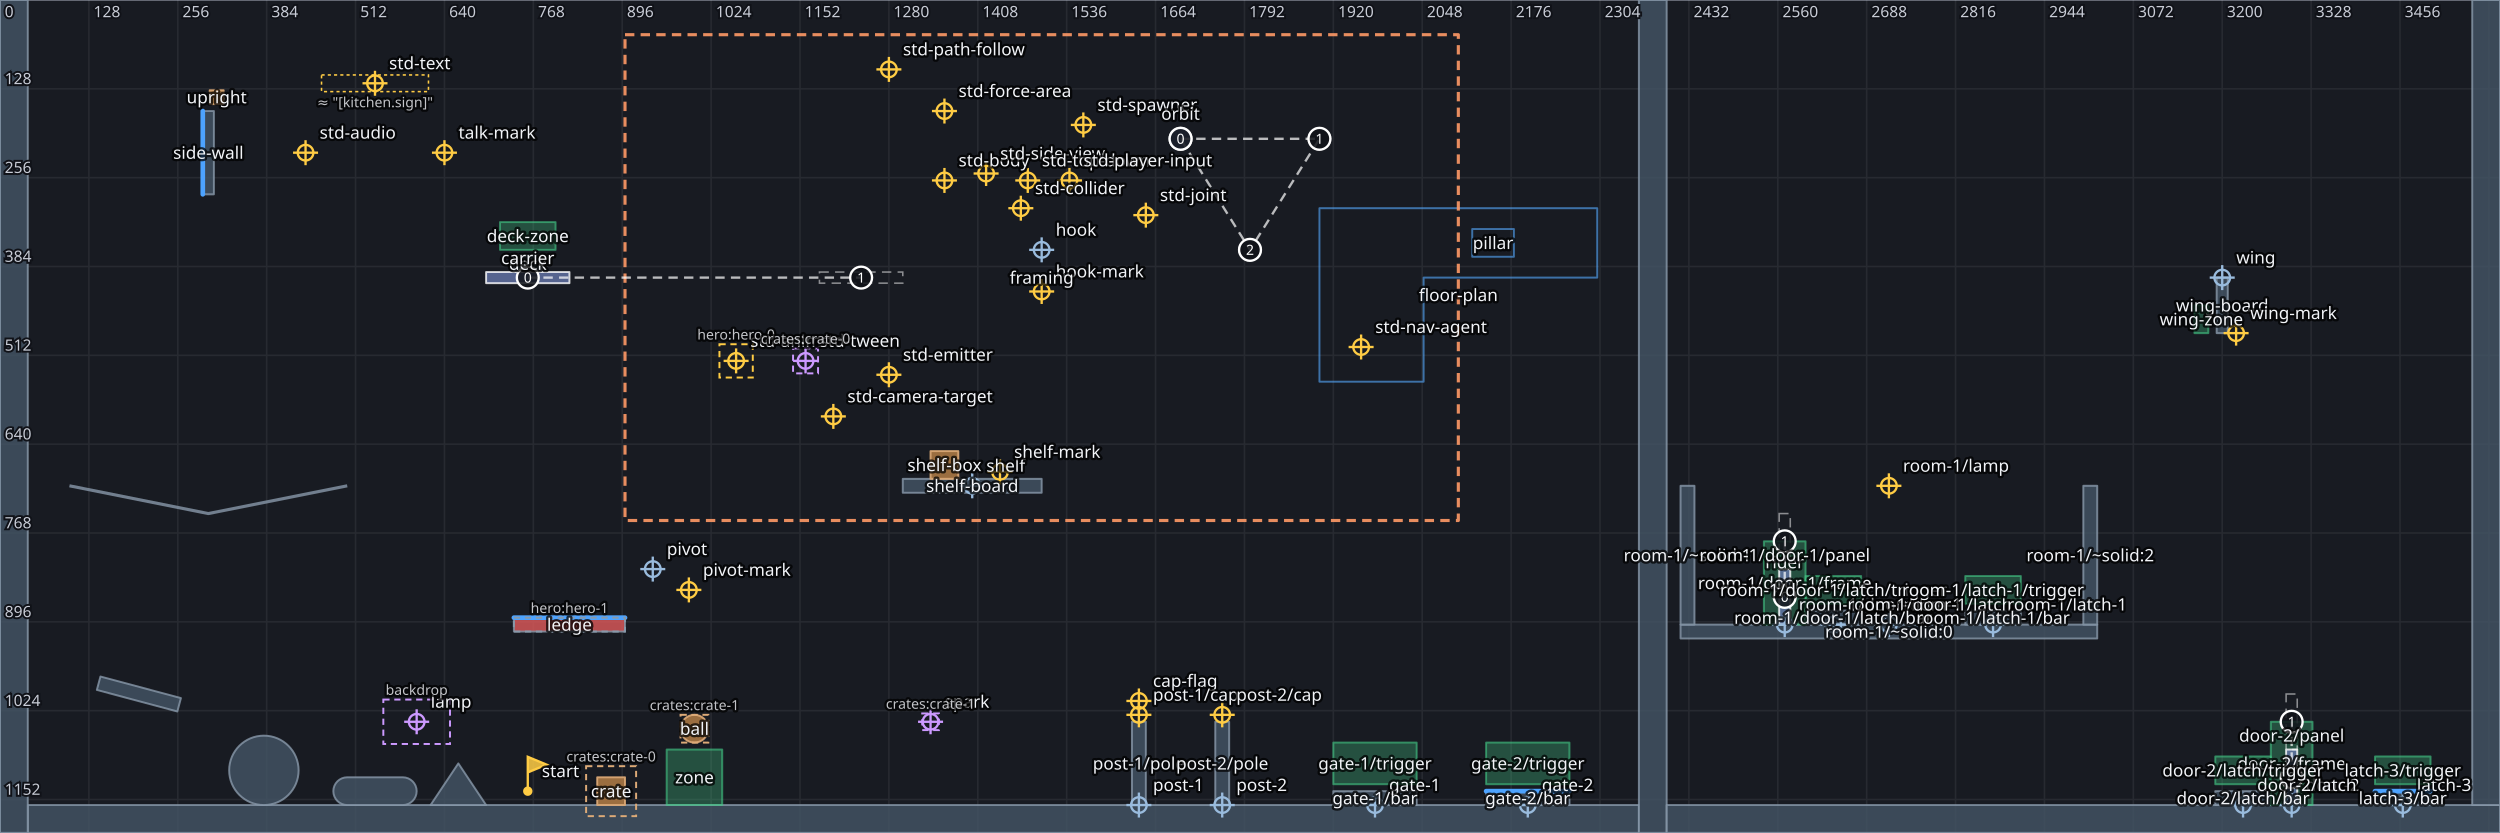
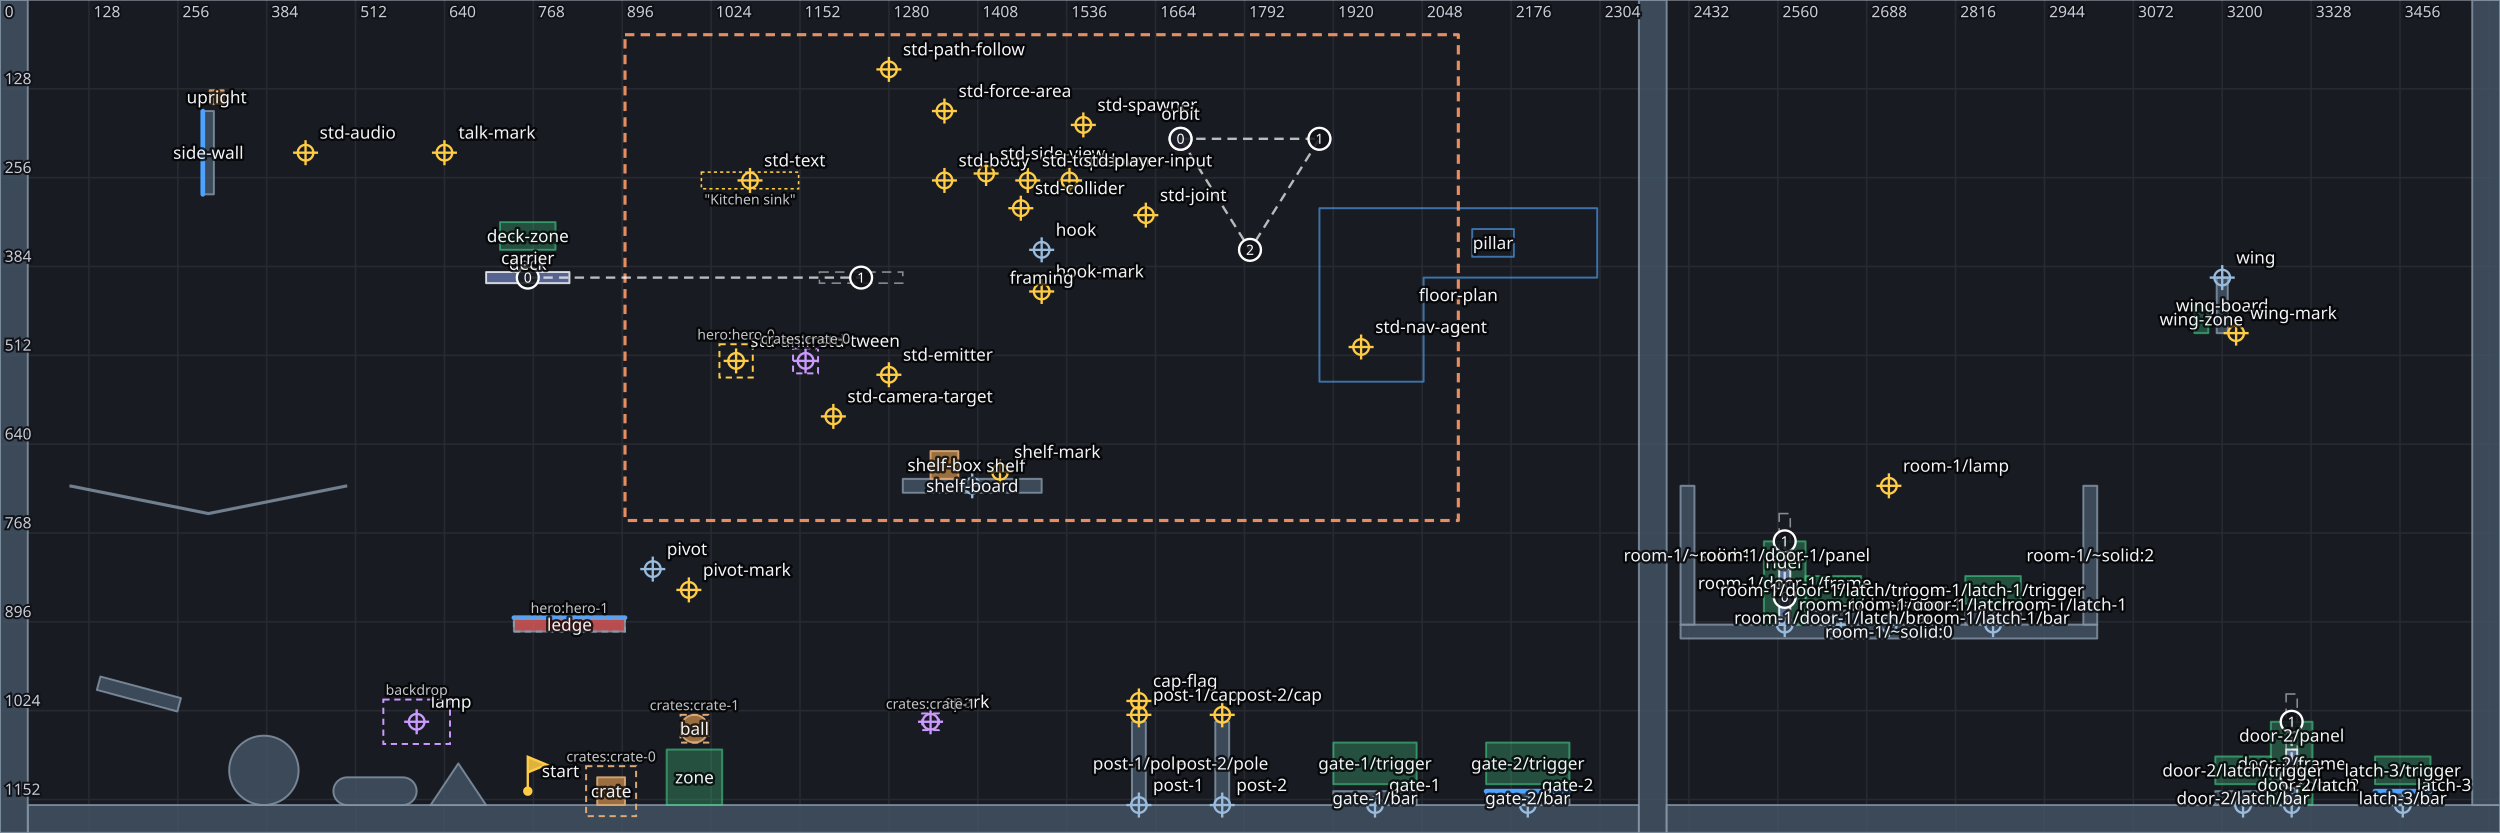
<svg xmlns="http://www.w3.org/2000/svg" width="1600" height="533" viewBox="0 0 3600 1200" preserveAspectRatio="none" font-family="Rubik, sans-serif" data-scene="kitchen-sink" data-scale="0.4444">
  <rect x="0" y="0" width="3600" height="1200" fill="#101218" />
  <rect id="bounds" x="0" y="0" width="3600" height="1200" fill="#181b22" stroke="#4a5060" stroke-width="2.25" />
  <g id="grid" fill="none" stroke-width="2.25">
    <path d="M128 0V1200M256 0V1200M384 0V1200M512 0V1200M640 0V1200M768 0V1200M896 0V1200M1024 0V1200M1152 0V1200M1280 0V1200M1408 0V1200M1536 0V1200M1664 0V1200M1792 0V1200M1920 0V1200M2048 0V1200M2176 0V1200M2304 0V1200M2432 0V1200M2560 0V1200M2688 0V1200M2816 0V1200M2944 0V1200M3072 0V1200M3200 0V1200M3328 0V1200M3456 0V1200M3584 0V1200M0 128H3600M0 256H3600M0 384H3600M0 512H3600M0 640H3600M0 768H3600M0 896H3600M0 1024H3600M0 1152H3600" stroke="#ffffff" stroke-opacity="0.07" />
    <path d="M0 0V1200M0 0H3600" stroke="#ffffff" stroke-opacity="0.25" />
  </g>
  <g id="entities">
    <path data-ref="~solid:0" data-type="solid" d="M40 1160L2360 1160L2360 1200L40 1200Z" fill="#445566" fill-opacity="0.8" stroke="#8899aa" stroke-opacity="0.8" stroke-width="2.81" stroke-linejoin="round" />
    <path data-ref="~solid:1" data-type="solid" d="M0 0L40 0L40 1200L0 1200Z" fill="#445566" fill-opacity="0.8" stroke="#8899aa" stroke-opacity="0.8" stroke-width="2.81" stroke-linejoin="round" />
    <path data-ref="~solid:2" data-type="solid" d="M2360 0L2400 0L2400 1200L2360 1200Z" fill="#445566" fill-opacity="0.8" stroke="#8899aa" stroke-opacity="0.8" stroke-width="2.81" stroke-linejoin="round" />
    <path data-ref="~solid:3" data-type="solid" d="M144.63 974.81L260.54 1005.87L255.37 1025.19L139.46 994.13Z" fill="#445566" fill-opacity="0.8" stroke="#8899aa" stroke-opacity="0.8" stroke-width="2.81" stroke-linejoin="round" />
    <path data-ref="~solid:4" data-type="solid" d="M430 1110A50 50 0 0 1 380 1160A50 50 0 0 1 330 1110A50 50 0 0 1 380 1060A50 50 0 0 1 430 1110Z" fill="#445566" fill-opacity="0.8" stroke="#8899aa" stroke-opacity="0.8" stroke-width="2.81" stroke-linejoin="round" />
    <path data-ref="~solid:5" data-type="solid" d="M580 1160L500 1160A20 20 0 0 1 480 1140A20 20 0 0 1 500 1120L580 1120A20 20 0 0 1 600 1140A20 20 0 0 1 580 1160Z" fill="#445566" fill-opacity="0.8" stroke="#8899aa" stroke-opacity="0.8" stroke-width="2.81" stroke-linejoin="round" />
    <path data-ref="~solid:6" data-type="solid" d="M620 1160L700 1160L660 1100Z" fill="#445566" fill-opacity="0.8" stroke="#8899aa" stroke-opacity="0.8" stroke-width="2.81" stroke-linejoin="round" />
    <path data-ref="~solid:7" data-type="solid" d="M100 700L300 740L500 700" fill="none" stroke="#8899aa" stroke-opacity="0.8" stroke-width="4.5" stroke-linejoin="round" />
    <path data-ref="~solid:8" data-type="solid" d="M2400 1160L3600 1160L3600 1200L2400 1200Z" fill="#445566" fill-opacity="0.8" stroke="#8899aa" stroke-opacity="0.8" stroke-width="2.81" stroke-linejoin="round" />
    <path data-ref="~solid:9" data-type="solid" d="M3560 0L3600 0L3600 1160L3560 1160Z" fill="#445566" fill-opacity="0.8" stroke="#8899aa" stroke-opacity="0.8" stroke-width="2.81" stroke-linejoin="round" />
    <path data-ref="ledge" data-type="solid" d="M740 890L900 890L900 910L740 910Z" fill="#e05a5a" fill-opacity="0.8" stroke="#8899aa" stroke-opacity="0.8" stroke-width="2.81" stroke-linejoin="round" />
    <path data-ref="deck" data-type="solid" d="M740 368L780 368L780 392L740 392Z" fill="#445566" fill-opacity="0.8" stroke="#8899aa" stroke-opacity="0.8" stroke-width="2.81" stroke-linejoin="round" />
    <path data-ref="shelf-board" data-type="solid" d="M1300 690L1500 690L1500 710L1300 710Z" fill="#445566" fill-opacity="0.8" stroke="#8899aa" stroke-opacity="0.8" stroke-width="2.81" stroke-linejoin="round" />
    <path data-ref="wing-board" data-type="solid" d="M3192 480L3192 400L3208 400L3208 480Z" fill="#445566" fill-opacity="0.8" stroke="#8899aa" stroke-opacity="0.8" stroke-width="2.81" stroke-linejoin="round" />
    <path data-ref="side-wall" data-type="solid" d="M292 160L308 160L308 280L292 280Z" fill="#445566" fill-opacity="0.8" stroke="#8899aa" stroke-opacity="0.8" stroke-width="2.81" stroke-linejoin="round" />
    <path data-ref="post-1/pole" data-type="solid" d="M1630 1040L1650 1040L1650 1160L1630 1160Z" fill="#445566" fill-opacity="0.8" stroke="#8899aa" stroke-opacity="0.8" stroke-width="2.81" stroke-linejoin="round" />
    <path data-ref="post-2/pole" data-type="solid" d="M1750 1040L1770 1040L1770 1160L1750 1160Z" fill="#445566" fill-opacity="0.8" stroke="#8899aa" stroke-opacity="0.8" stroke-width="2.81" stroke-linejoin="round" />
    <path data-ref="gate-1/bar" data-type="solid" d="M1920 1140L2040 1140L2040 1160L1920 1160Z" fill="#445566" fill-opacity="0.8" stroke="#8899aa" stroke-opacity="0.8" stroke-width="2.81" stroke-linejoin="round" />
    <path data-ref="gate-2/bar" data-type="solid" d="M2140 1140L2260 1140L2260 1160L2140 1160Z" fill="#445566" fill-opacity="0.8" stroke="#8899aa" stroke-opacity="0.8" stroke-width="2.81" stroke-linejoin="round" />
    <path data-ref="room-1/~solid:0" data-type="solid" d="M2420 900L3020 900L3020 920L2420 920Z" fill="#445566" fill-opacity="0.8" stroke="#8899aa" stroke-opacity="0.8" stroke-width="2.81" stroke-linejoin="round" />
    <path data-ref="room-1/~solid:1" data-type="solid" d="M2420 700L2440 700L2440 900L2420 900Z" fill="#445566" fill-opacity="0.8" stroke="#8899aa" stroke-opacity="0.8" stroke-width="2.81" stroke-linejoin="round" />
    <path data-ref="room-1/~solid:2" data-type="solid" d="M3000 700L3020 700L3020 900L3000 900Z" fill="#445566" fill-opacity="0.8" stroke="#8899aa" stroke-opacity="0.8" stroke-width="2.81" stroke-linejoin="round" />
    <path data-ref="room-1/door-1/latch/bar" data-type="solid" d="M2600 880L2680 880L2680 900L2600 900Z" fill="#445566" fill-opacity="0.8" stroke="#8899aa" stroke-opacity="0.8" stroke-width="2.81" stroke-linejoin="round" />
    <path data-ref="room-1/latch-1/bar" data-type="solid" d="M2830 880L2910 880L2910 900L2830 900Z" fill="#445566" fill-opacity="0.8" stroke="#8899aa" stroke-opacity="0.8" stroke-width="2.81" stroke-linejoin="round" />
    <path data-ref="door-2/latch/bar" data-type="solid" d="M3190 1140L3270 1140L3270 1160L3190 1160Z" fill="#445566" fill-opacity="0.8" stroke="#8899aa" stroke-opacity="0.8" stroke-width="2.81" stroke-linejoin="round" />
    <path data-ref="latch-3/bar" data-type="solid" d="M3420 1140L3500 1140L3500 1160L3420 1160Z" fill="#445566" fill-opacity="0.8" stroke="#8899aa" stroke-opacity="0.8" stroke-width="2.81" stroke-linejoin="round" />
    <path data-ref="zone" data-type="sensor" d="M960 1080L1040 1080L1040 1160L960 1160Z" fill="#44cc88" fill-opacity="0.3" stroke="#44cc88" stroke-opacity="0.6" stroke-width="2.81" stroke-linejoin="round" />
    <path data-ref="deck-zone" data-type="sensor" d="M720 320L800 320L800 360L720 360Z" fill="#44cc88" fill-opacity="0.3" stroke="#44cc88" stroke-opacity="0.6" stroke-width="2.81" stroke-linejoin="round" />
    <path data-ref="wing-zone" data-type="sensor" d="M3160 480L3160 440L3180 440L3180 480Z" fill="#44cc88" fill-opacity="0.3" stroke="#44cc88" stroke-opacity="0.6" stroke-width="2.81" stroke-linejoin="round" />
    <path data-ref="rider" data-type="sensor" d="M2558 800L2582 800L2582 820L2558 820Z" fill="#44cc88" fill-opacity="0.3" stroke="#44cc88" stroke-opacity="0.6" stroke-width="2.81" stroke-linejoin="round" />
    <path data-ref="gate-1/trigger" data-type="sensor" d="M1920 1070L2040 1070L2040 1130L1920 1130Z" fill="#44cc88" fill-opacity="0.3" stroke="#44cc88" stroke-opacity="0.6" stroke-width="2.81" stroke-linejoin="round" />
    <path data-ref="gate-2/trigger" data-type="sensor" d="M2140 1070L2260 1070L2260 1130L2140 1130Z" fill="#44cc88" fill-opacity="0.3" stroke="#44cc88" stroke-opacity="0.6" stroke-width="2.81" stroke-linejoin="round" />
    <path data-ref="room-1/door-1/frame" data-type="sensor" d="M2540 780L2600 780L2600 900L2540 900Z" fill="#44cc88" fill-opacity="0.3" stroke="#44cc88" stroke-opacity="0.6" stroke-width="2.81" stroke-linejoin="round" />
    <path data-ref="room-1/door-1/latch/trigger" data-type="sensor" d="M2600 830L2680 830L2680 870L2600 870Z" fill="#44cc88" fill-opacity="0.3" stroke="#44cc88" stroke-opacity="0.6" stroke-width="2.81" stroke-linejoin="round" />
    <path data-ref="room-1/latch-1/trigger" data-type="sensor" d="M2830 830L2910 830L2910 870L2830 870Z" fill="#44cc88" fill-opacity="0.3" stroke="#44cc88" stroke-opacity="0.6" stroke-width="2.81" stroke-linejoin="round" />
    <path data-ref="door-2/frame" data-type="sensor" d="M3270 1040L3330 1040L3330 1160L3270 1160Z" fill="#44cc88" fill-opacity="0.3" stroke="#44cc88" stroke-opacity="0.6" stroke-width="2.81" stroke-linejoin="round" />
    <path data-ref="door-2/latch/trigger" data-type="sensor" d="M3190 1090L3270 1090L3270 1130L3190 1130Z" fill="#44cc88" fill-opacity="0.3" stroke="#44cc88" stroke-opacity="0.6" stroke-width="2.81" stroke-linejoin="round" />
    <path data-ref="latch-3/trigger" data-type="sensor" d="M3420 1090L3500 1090L3500 1130L3420 1130Z" fill="#44cc88" fill-opacity="0.3" stroke="#44cc88" stroke-opacity="0.6" stroke-width="2.81" stroke-linejoin="round" />
    <path data-ref="crate" data-type="prop" d="M860 1120L900 1120L900 1160L860 1160Z" fill="#aa7744" fill-opacity="0.9" stroke="#ddaa77" stroke-opacity="0.9" stroke-width="2.81" stroke-linejoin="round" />
    <path data-ref="ball" data-type="prop" d="M1020 1050A20 20 0 0 1 1000 1070A20 20 0 0 1 980 1050A20 20 0 0 1 1000 1030A20 20 0 0 1 1020 1050Z" fill="#aa7744" fill-opacity="0.9" stroke="#ddaa77" stroke-opacity="0.9" stroke-width="2.81" stroke-linejoin="round" />
    <path data-ref="shelf-box" data-type="prop" d="M1340 650L1380 650L1380 690L1340 690Z" fill="#aa7744" fill-opacity="0.9" stroke="#ddaa77" stroke-opacity="0.9" stroke-width="2.81" stroke-linejoin="round" />
    <path data-ref="upright" data-type="prop" d="M302 130L322 130L322 150L302 150Z" fill="#aa7744" fill-opacity="0.9" stroke="#ddaa77" stroke-opacity="0.9" stroke-width="2.81" stroke-linejoin="round" />
    <path data-ref="carrier" data-type="follower" d="M700 392L820 392L820 408L700 408Z" fill="#6677aa" fill-opacity="0.8" stroke="#ffffff" stroke-opacity="0.8" stroke-width="2.81" stroke-linejoin="round" />
    <path data-ref="orbit" data-type="follower" d="M1716 200A16 16 0 0 1 1700 216A16 16 0 0 1 1684 200A16 16 0 0 1 1700 184A16 16 0 0 1 1716 200Z" fill="#6677aa" fill-opacity="0.8" stroke="#ffffff" stroke-opacity="0.8" stroke-width="2.81" stroke-linejoin="round" />
    <path data-ref="room-1/door-1/panel" data-type="follower" d="M2562 820L2578 820L2578 900L2562 900Z" fill="#6677aa" fill-opacity="0.8" stroke="#ffffff" stroke-opacity="0.8" stroke-width="2.81" stroke-linejoin="round" />
    <path data-ref="door-2/panel" data-type="follower" d="M3292 1080L3308 1080L3308 1160L3292 1160Z" fill="#6677aa" fill-opacity="0.8" stroke="#ffffff" stroke-opacity="0.8" stroke-width="2.81" stroke-linejoin="round" />
    <path data-ref="floor-plan" data-type="nav" d="M1900 300L2300 300L2300 400L2050 400L2050 550L1900 550Z" fill="none" stroke="#55aaff" stroke-opacity="0.6" stroke-width="2.81" stroke-linejoin="round" />
    <path data-ref="pillar" data-type="nav" d="M2120 330L2180 330L2180 370L2120 370Z" fill="none" stroke="#55aaff" stroke-opacity="0.6" stroke-width="2.81" stroke-linejoin="round" />
    <path data-ref="framing" data-type="camera-region" stroke-dasharray="13.5 9" d="M900 50L2100 50L2100 750L900 750Z" fill="none" stroke="#ff9966" stroke-opacity="0.9" stroke-width="4.5" stroke-linejoin="round" />
    <g data-ref="shelf" data-type="node" class="marker" fill="none" stroke="#99bbdd" stroke-width="3.38">
      <circle cx="1400" cy="700" r="11.25" />
      <path d="M1382 700H1418M1400 682V718" />
    </g>
    <g data-ref="wing" data-type="node" class="marker" fill="none" stroke="#99bbdd" stroke-width="3.38">
      <circle cx="3200" cy="400" r="11.25" />
      <path d="M3182 400H3218M3200 382V418" />
    </g>
    <g data-ref="pivot" data-type="node" class="marker" fill="none" stroke="#99bbdd" stroke-width="3.38">
      <circle cx="940" cy="820" r="11.25" />
      <path d="M922 820H958M940 802V838" />
    </g>
    <g data-ref="hook" data-type="node" class="marker" fill="none" stroke="#99bbdd" stroke-width="3.38">
      <circle cx="1500" cy="360" r="11.25" />
      <path d="M1482 360H1518M1500 342V378" />
    </g>
    <g data-ref="post-1" data-type="node" class="marker" fill="none" stroke="#99bbdd" stroke-width="3.38">
      <circle cx="1640" cy="1160" r="11.25" />
      <path d="M1622 1160H1658M1640 1142V1178" />
    </g>
    <g data-ref="post-2" data-type="node" class="marker" fill="none" stroke="#99bbdd" stroke-width="3.38">
      <circle cx="1760" cy="1160" r="11.25" />
      <path d="M1742 1160H1778M1760 1142V1178" />
    </g>
    <g data-ref="gate-1" data-type="node" class="marker" fill="none" stroke="#99bbdd" stroke-width="3.38">
      <circle cx="1980" cy="1160" r="11.25" />
      <path d="M1962 1160H1998M1980 1142V1178" />
    </g>
    <g data-ref="gate-2" data-type="node" class="marker" fill="none" stroke="#99bbdd" stroke-width="3.38">
      <circle cx="2200" cy="1160" r="11.25" />
      <path d="M2182 1160H2218M2200 1142V1178" />
    </g>
    <g data-ref="room-1" data-type="node" class="marker" fill="none" stroke="#99bbdd" stroke-width="3.38">
      <circle cx="2720" cy="900" r="11.25" />
      <path d="M2702 900H2738M2720 882V918" />
    </g>
    <g data-ref="room-1/door-1" data-type="node" class="marker" fill="none" stroke="#99bbdd" stroke-width="3.38">
      <circle cx="2570" cy="900" r="11.25" />
      <path d="M2552 900H2588M2570 882V918" />
    </g>
    <g data-ref="room-1/door-1/latch" data-type="node" class="marker" fill="none" stroke="#99bbdd" stroke-width="3.38">
      <circle cx="2640" cy="900" r="11.25" />
      <path d="M2622 900H2658M2640 882V918" />
    </g>
    <g data-ref="room-1/latch-1" data-type="node" class="marker" fill="none" stroke="#99bbdd" stroke-width="3.38">
      <circle cx="2870" cy="900" r="11.25" />
      <path d="M2852 900H2888M2870 882V918" />
    </g>
    <g data-ref="door-2" data-type="node" class="marker" fill="none" stroke="#99bbdd" stroke-width="3.38">
      <circle cx="3300" cy="1160" r="11.25" />
      <path d="M3282 1160H3318M3300 1142V1178" />
    </g>
    <g data-ref="door-2/latch" data-type="node" class="marker" fill="none" stroke="#99bbdd" stroke-width="3.38">
      <circle cx="3230" cy="1160" r="11.25" />
      <path d="M3212 1160H3248M3230 1142V1178" />
    </g>
    <g data-ref="latch-3" data-type="node" class="marker" fill="none" stroke="#99bbdd" stroke-width="3.38">
      <circle cx="3460" cy="1160" r="11.25" />
      <path d="M3442 1160H3478M3460 1142V1178" />
    </g>
    <g data-ref="start" data-type="marker" class="spawn">
      <path d="M760 1140V1090.5L787 1101.75L760 1113" fill="#ffcc44" fill-opacity="0.85" stroke="#ffcc44" stroke-width="3.38" />
      <circle cx="760" cy="1140" r="6.75" fill="#ffcc44" />
    </g>
    <g data-ref="shelf-mark" data-type="marker" class="marker" fill="none" stroke="#ffcc44" stroke-width="3.38">
      <circle cx="1440" cy="680" r="11.25" />
      <path d="M1422 680H1458M1440 662V698" />
    </g>
    <g data-ref="wing-mark" data-type="marker" class="marker" fill="none" stroke="#ffcc44" stroke-width="3.38">
      <circle cx="3220" cy="480" r="11.25" />
      <path d="M3202 480H3238M3220 462V498" />
    </g>
    <g data-ref="std-collider" data-type="marker" class="marker" fill="none" stroke="#ffcc44" stroke-width="3.38">
      <circle cx="1470" cy="300" r="11.25" />
      <path d="M1452 300H1488M1470 282V318" />
    </g>
    <g data-ref="std-body" data-type="marker" class="marker" fill="none" stroke="#ffcc44" stroke-width="3.38">
      <circle cx="1360" cy="260" r="11.25" />
      <path d="M1342 260H1378M1360 242V278" />
    </g>
    <g data-ref="std-side-view" data-type="marker" class="marker" fill="none" stroke="#ffcc44" stroke-width="3.38">
      <circle cx="1420" cy="250" r="11.25" />
      <path d="M1402 250H1438M1420 232V268" />
    </g>
    <g data-ref="std-top-down" data-type="marker" class="marker" fill="none" stroke="#ffcc44" stroke-width="3.38">
      <circle cx="1480" cy="260" r="11.25" />
      <path d="M1462 260H1498M1480 242V278" />
    </g>
    <g data-ref="std-player-input" data-type="marker" class="marker" fill="none" stroke="#ffcc44" stroke-width="3.38">
      <circle cx="1540" cy="260" r="11.25" />
      <path d="M1522 260H1558M1540 242V278" />
    </g>
    <g data-ref="std-joint" data-type="marker" class="marker" fill="none" stroke="#ffcc44" stroke-width="3.38">
      <circle cx="1650" cy="310" r="11.25" />
      <path d="M1632 310H1668M1650 292V328" />
    </g>
    <g data-ref="std-force-area" data-type="marker" class="marker" fill="none" stroke="#ffcc44" stroke-width="3.38">
      <circle cx="1360" cy="160" r="11.25" />
      <path d="M1342 160H1378M1360 142V178" />
    </g>
    <g data-ref="std-path-follow" data-type="marker" class="marker" fill="none" stroke="#ffcc44" stroke-width="3.38">
      <circle cx="1280" cy="100" r="11.25" />
      <path d="M1262 100H1298M1280 82V118" />
    </g>
    <g data-ref="std-spawner" data-type="marker" class="marker" fill="none" stroke="#ffcc44" stroke-width="3.38">
      <circle cx="1560" cy="180" r="11.25" />
      <path d="M1542 180H1578M1560 162V198" />
    </g>
    <g data-ref="std-nav-agent" data-type="marker" class="marker" fill="none" stroke="#ffcc44" stroke-width="3.38">
      <circle cx="1960" cy="500" r="11.25" />
      <path d="M1942 500H1978M1960 482V518" />
    </g>
    <g data-ref="std-camera-target" data-type="marker" class="marker" fill="none" stroke="#ffcc44" stroke-width="3.38">
      <circle cx="1200" cy="600" r="11.25" />
      <path d="M1182 600H1218M1200 582V618" />
    </g>
    <g data-ref="std-anim" data-type="marker" class="marker" fill="none" stroke="#ffcc44" stroke-width="3.38">
      <circle cx="1060" cy="520" r="11.25" />
      <path d="M1042 520H1078M1060 502V538" />
    </g>
    <g data-ref="std-emitter" data-type="marker" class="marker" fill="none" stroke="#ffcc44" stroke-width="3.38">
      <circle cx="1280" cy="540" r="11.25" />
      <path d="M1262 540H1298M1280 522V558" />
    </g>
    <g data-ref="cap-flag" data-type="marker" class="marker" fill="none" stroke="#ffcc44" stroke-width="3.38">
      <circle cx="1640" cy="1010" r="11.25" />
      <path d="M1622 1010H1658M1640 992V1028" />
    </g>
    <g data-ref="hook-mark" data-type="marker" class="marker" fill="none" stroke="#ffcc44" stroke-width="3.38">
      <circle cx="1500" cy="420" r="11.25" />
      <path d="M1482 420H1518M1500 402V438" />
    </g>
    <g data-ref="pivot-mark" data-type="marker" class="marker" fill="none" stroke="#ffcc44" stroke-width="3.38">
      <circle cx="991.96" cy="850" r="11.25" />
      <path d="M973.96 850H1009.96M991.96 832V868" />
    </g>
    <g data-ref="std-text" data-type="marker" class="marker" fill="none" stroke="#ffcc44" stroke-width="3.38">
-       <circle cx="540" cy="120" r="11.25" />
-       <path d="M522 120H558M540 102V138" />
+       <circle cx="1080" cy="260" r="11.25" />
+       <path d="M1062 260H1098M1080 242V278" />
    </g>
    <g data-ref="std-audio" data-type="marker" class="marker" fill="none" stroke="#ffcc44" stroke-width="3.38">
      <circle cx="440" cy="220" r="11.25" />
      <path d="M422 220H458M440 202V238" />
    </g>
    <g data-ref="talk-mark" data-type="marker" class="marker" fill="none" stroke="#ffcc44" stroke-width="3.38">
      <circle cx="640" cy="220" r="11.25" />
      <path d="M622 220H658M640 202V238" />
    </g>
    <g data-ref="post-1/cap" data-type="marker" class="marker" fill="none" stroke="#ffcc44" stroke-width="3.38">
      <circle cx="1640" cy="1030" r="11.25" />
      <path d="M1622 1030H1658M1640 1012V1048" />
    </g>
    <g data-ref="post-2/cap" data-type="marker" class="marker" fill="none" stroke="#ffcc44" stroke-width="3.38">
      <circle cx="1760" cy="1030" r="11.25" />
      <path d="M1742 1030H1778M1760 1012V1048" />
    </g>
    <g data-ref="room-1/lamp" data-type="marker" class="marker" fill="none" stroke="#ffcc44" stroke-width="3.38">
      <circle cx="2720" cy="700" r="11.25" />
      <path d="M2702 700H2738M2720 682V718" />
    </g>
    <g data-ref="lamp" data-type="decor" class="marker" fill="none" stroke="#cc99ff" stroke-width="3.38">
      <circle cx="600" cy="1040" r="11.25" />
      <path d="M582 1040H618M600 1022V1058" />
    </g>
    <g data-ref="spark" data-type="decor" class="marker" fill="none" stroke="#cc99ff" stroke-width="3.38">
      <circle cx="1340" cy="1040" r="11.25" />
      <path d="M1322 1040H1358M1340 1022V1058" />
    </g>
    <g data-ref="std-tween" data-type="decor" class="marker" fill="none" stroke="#cc99ff" stroke-width="3.38">
      <circle cx="1160" cy="520" r="11.25" />
      <path d="M1142 520H1178M1160 502V538" />
    </g>
  </g>
  <g id="one-way" fill="none" stroke="#4da3ff" stroke-width="6.75" stroke-linecap="round">
    <path data-one-way="ledge" data-side="up" d="M740 890L900 890" />
    <path data-one-way="side-wall" data-side="left" d="M292 280L292 160" />
    <path data-one-way="gate-2/bar" data-side="up" d="M2140 1140L2260 1140" />
    <path data-one-way="latch-3/bar" data-side="up" d="M3420 1140L3500 1140" />
  </g>
  <g id="sprites" fill="none" stroke-width="2.81" stroke-dasharray="9 6.75">
    <path data-sprite="ledge" data-asset="hero" data-frame="hero-1" d="M740 890L900 890L900 910L740 910Z" stroke="#8899aa" />
    <path data-sprite="std-anim" data-asset="hero" data-frame="hero-0" d="M1036 496L1084 496L1084 544L1036 544Z" stroke="#ffcc44" />
    <path data-sprite="crate" data-asset="crates" data-frame="crate-0" d="M844 1104L916 1104L916 1176L844 1176Z" stroke="#ddaa77" />
    <path data-sprite="ball" data-asset="crates" data-frame="crate-1" d="M980 1030L1020 1030L1020 1070L980 1070Z" stroke="#ddaa77" />
    <path data-sprite="lamp" data-asset="backdrop" d="M552 1008L648 1008L648 1072L552 1072Z" stroke="#cc99ff" />
    <path data-sprite="spark" data-asset="crates" data-frame="crate-1" d="M1328 1028L1352 1028L1352 1052L1328 1052Z" stroke="#cc99ff" />
    <path data-sprite="std-tween" data-asset="crates" data-frame="crate-0" d="M1142 502L1178 502L1178 538L1142 538Z" stroke="#cc99ff" />
  </g>
  <g id="texts" fill="none" stroke-width="2.25" stroke-dasharray="4.5 4.5">
-     <path data-text="std-text" data-key="kitchen.sign" data-exact="false" d="M463 108L617 108L617 132L463 132Z" stroke="#ffcc44" />
+     <path data-text="std-text" data-key="kitchen.sign" data-exact="true" d="M1010 248L1150 248L1150 272L1010 272Z" stroke="#ffcc44" />
  </g>
  <g id="paths" fill="none">
    <g data-path="carrier" stroke="#ffffff">
      <path d="M760 400L1240 400" stroke-opacity="0.7" stroke-width="3.38" stroke-dasharray="13.5 9" />
      <path d="M1180 392L1300 392L1300 408L1180 408Z" stroke-opacity="0.5" stroke-width="2.25" stroke-dasharray="13.5 9" />
      <circle cx="760" cy="400" r="15.75" fill="#101218" fill-opacity="0.85" stroke-width="3.38" />
      <text x="760" y="407.2" font-size="20.25" text-anchor="middle" fill="#ffffff" stroke="none">0</text>
      <circle cx="1240" cy="400" r="15.75" fill="#101218" fill-opacity="0.85" stroke-width="3.38" />
      <text x="1240" y="407.2" font-size="20.25" text-anchor="middle" fill="#ffffff" stroke="none">1</text>
    </g>
    <g data-path="orbit" stroke="#ffffff">
      <path d="M1700 200L1900 200L1800 360Z" stroke-opacity="0.7" stroke-width="3.38" stroke-dasharray="13.5 9" />
      <path d="M1916 200A16 16 0 0 1 1900 216A16 16 0 0 1 1884 200A16 16 0 0 1 1900 184A16 16 0 0 1 1916 200Z" stroke-opacity="0.5" stroke-width="2.25" stroke-dasharray="13.5 9" />
      <path d="M1816 360A16 16 0 0 1 1800 376A16 16 0 0 1 1784 360A16 16 0 0 1 1800 344A16 16 0 0 1 1816 360Z" stroke-opacity="0.5" stroke-width="2.25" stroke-dasharray="13.5 9" />
      <circle cx="1700" cy="200" r="15.75" fill="#101218" fill-opacity="0.85" stroke-width="3.38" />
      <text x="1700" y="207.2" font-size="20.25" text-anchor="middle" fill="#ffffff" stroke="none">0</text>
      <circle cx="1900" cy="200" r="15.75" fill="#101218" fill-opacity="0.85" stroke-width="3.38" />
      <text x="1900" y="207.2" font-size="20.25" text-anchor="middle" fill="#ffffff" stroke="none">1</text>
      <circle cx="1800" cy="360" r="15.75" fill="#101218" fill-opacity="0.85" stroke-width="3.38" />
      <text x="1800" y="367.2" font-size="20.25" text-anchor="middle" fill="#ffffff" stroke="none">2</text>
    </g>
    <g data-path="room-1/door-1/panel" stroke="#ffffff">
      <path d="M2570 860L2570 780" stroke-opacity="0.7" stroke-width="3.38" stroke-dasharray="13.5 9" />
      <path d="M2562 740L2578 740L2578 820L2562 820Z" stroke-opacity="0.5" stroke-width="2.25" stroke-dasharray="13.5 9" />
      <circle cx="2570" cy="860" r="15.75" fill="#101218" fill-opacity="0.85" stroke-width="3.38" />
      <text x="2570" y="867.2" font-size="20.25" text-anchor="middle" fill="#ffffff" stroke="none">0</text>
      <circle cx="2570" cy="780" r="15.75" fill="#101218" fill-opacity="0.85" stroke-width="3.38" />
      <text x="2570" y="787.2" font-size="20.25" text-anchor="middle" fill="#ffffff" stroke="none">1</text>
    </g>
    <g data-path="door-2/panel" stroke="#ffffff">
      <path d="M3300 1120L3300 1040" stroke-opacity="0.7" stroke-width="3.38" stroke-dasharray="13.5 9" />
      <path d="M3292 1000L3308 1000L3308 1080L3292 1080Z" stroke-opacity="0.5" stroke-width="2.25" stroke-dasharray="13.5 9" />
      <circle cx="3300" cy="1120" r="15.75" fill="#101218" fill-opacity="0.85" stroke-width="3.38" />
      <text x="3300" y="1127.2" font-size="20.25" text-anchor="middle" fill="#ffffff" stroke="none">0</text>
      <circle cx="3300" cy="1040" r="15.75" fill="#101218" fill-opacity="0.85" stroke-width="3.38" />
      <text x="3300" y="1047.2" font-size="20.25" text-anchor="middle" fill="#ffffff" stroke="none">1</text>
    </g>
  </g>
  <g id="labels" text-anchor="middle" fill="#f2f4f8" stroke="#000000" stroke-opacity="0.75" stroke-width="6.75" stroke-linejoin="round" paint-order="stroke">
    <text x="1420.25" y="679.75" font-size="24.75" text-anchor="start">shelf</text>
    <text x="3220.25" y="379.75" font-size="24.75" text-anchor="start">wing</text>
    <text x="960.25" y="799.75" font-size="24.75" text-anchor="start">pivot</text>
    <text x="1520.25" y="339.75" font-size="24.75" text-anchor="start">hook</text>
    <text x="1660.25" y="1139.75" font-size="24.75" text-anchor="start">post-1</text>
    <text x="1780.25" y="1139.75" font-size="24.75" text-anchor="start">post-2</text>
    <text x="2000.25" y="1139.75" font-size="24.75" text-anchor="start">gate-1</text>
    <text x="2220.25" y="1139.75" font-size="24.75" text-anchor="start">gate-2</text>
    <text x="2740.25" y="879.75" font-size="24.75" text-anchor="start">room-1</text>
    <text x="2590.25" y="879.75" font-size="24.75" text-anchor="start">room-1/door-1</text>
    <text x="2660.25" y="879.75" font-size="24.75" text-anchor="start">room-1/door-1/latch</text>
    <text x="2890.25" y="879.75" font-size="24.75" text-anchor="start">room-1/latch-1</text>
    <text x="3320.25" y="1139.75" font-size="24.75" text-anchor="start">door-2</text>
    <text x="3250.25" y="1139.75" font-size="24.75" text-anchor="start">door-2/latch</text>
    <text x="3480.25" y="1139.75" font-size="24.75" text-anchor="start">latch-3</text>
    <text x="820" y="908.84" font-size="24.75">ledge</text>
    <text class="sprite-label" x="820" y="883.25" font-size="20.25" fill-opacity="0.8">hero:hero-1</text>
    <text x="760" y="388.84" font-size="24.75">deck</text>
    <text x="1400" y="708.84" font-size="24.75">shelf-board</text>
    <text x="3200" y="448.84" font-size="24.75">wing-board</text>
    <text x="300" y="228.84" font-size="24.75">side-wall</text>
    <text x="1640" y="1108.84" font-size="24.75">post-1/pole</text>
    <text x="1760" y="1108.84" font-size="24.75">post-2/pole</text>
    <text x="1980" y="1158.84" font-size="24.75">gate-1/bar</text>
    <text x="2200" y="1158.84" font-size="24.75">gate-2/bar</text>
    <text x="2720" y="918.84" font-size="24.75">room-1/~solid:0</text>
    <text x="2430" y="808.84" font-size="24.75">room-1/~solid:1</text>
    <text x="3010" y="808.84" font-size="24.75">room-1/~solid:2</text>
    <text x="2640" y="898.84" font-size="24.75">room-1/door-1/latch/bar</text>
    <text x="2870" y="898.84" font-size="24.75">room-1/latch-1/bar</text>
    <text x="3230" y="1158.84" font-size="24.75">door-2/latch/bar</text>
    <text x="3460" y="1158.84" font-size="24.75">latch-3/bar</text>
    <text x="1000" y="1128.84" font-size="24.75">zone</text>
    <text x="760" y="348.84" font-size="24.75">deck-zone</text>
    <text x="3170" y="468.84" font-size="24.75">wing-zone</text>
    <text x="2570" y="818.84" font-size="24.75">rider</text>
    <text x="1980" y="1108.84" font-size="24.75">gate-1/trigger</text>
    <text x="2200" y="1108.84" font-size="24.75">gate-2/trigger</text>
    <text x="2570" y="848.84" font-size="24.75">room-1/door-1/frame</text>
    <text x="2640" y="858.84" font-size="24.75">room-1/door-1/latch/trigger</text>
    <text x="2870" y="858.84" font-size="24.75">room-1/latch-1/trigger</text>
    <text x="3300" y="1108.84" font-size="24.75">door-2/frame</text>
    <text x="3230" y="1118.84" font-size="24.75">door-2/latch/trigger</text>
    <text x="3460" y="1118.84" font-size="24.75">latch-3/trigger</text>
    <text x="780.25" y="1119.75" font-size="24.75" text-anchor="start">start</text>
    <text x="1460.25" y="659.75" font-size="24.75" text-anchor="start">shelf-mark</text>
    <text x="3240.25" y="459.75" font-size="24.75" text-anchor="start">wing-mark</text>
    <text x="1490.25" y="279.75" font-size="24.75" text-anchor="start">std-collider</text>
    <text x="1380.25" y="239.75" font-size="24.75" text-anchor="start">std-body</text>
    <text x="1440.25" y="229.75" font-size="24.75" text-anchor="start">std-side-view</text>
    <text x="1500.25" y="239.75" font-size="24.75" text-anchor="start">std-top-down</text>
    <text x="1560.25" y="239.75" font-size="24.75" text-anchor="start">std-player-input</text>
    <text x="1670.25" y="289.75" font-size="24.75" text-anchor="start">std-joint</text>
    <text x="1380.25" y="139.75" font-size="24.75" text-anchor="start">std-force-area</text>
    <text x="1300.25" y="79.75" font-size="24.75" text-anchor="start">std-path-follow</text>
    <text x="1580.25" y="159.75" font-size="24.75" text-anchor="start">std-spawner</text>
    <text x="1980.25" y="479.75" font-size="24.75" text-anchor="start">std-nav-agent</text>
    <text x="1220.25" y="579.75" font-size="24.75" text-anchor="start">std-camera-target</text>
    <text x="1080.25" y="499.75" font-size="24.75" text-anchor="start">std-anim</text>
    <text class="sprite-label" x="1060" y="489.25" font-size="20.25" fill-opacity="0.8">hero:hero-0</text>
    <text x="1300.25" y="519.75" font-size="24.75" text-anchor="start">std-emitter</text>
    <text x="1660.25" y="989.75" font-size="24.75" text-anchor="start">cap-flag</text>
    <text x="1520.25" y="399.75" font-size="24.75" text-anchor="start">hook-mark</text>
    <text x="1012.21" y="829.75" font-size="24.75" text-anchor="start">pivot-mark</text>
-     <text x="560.25" y="99.75" font-size="24.75" text-anchor="start">std-text</text>
+     <text x="1100.25" y="239.75" font-size="24.75" text-anchor="start">std-text</text>
    <text x="460.25" y="199.75" font-size="24.75" text-anchor="start">std-audio</text>
    <text x="660.25" y="199.75" font-size="24.75" text-anchor="start">talk-mark</text>
    <text x="1660.25" y="1009.75" font-size="24.75" text-anchor="start">post-1/cap</text>
    <text x="1780.25" y="1009.75" font-size="24.75" text-anchor="start">post-2/cap</text>
    <text x="2740.25" y="679.75" font-size="24.75" text-anchor="start">room-1/lamp</text>
    <text x="880" y="1148.84" font-size="24.75">crate</text>
    <text class="sprite-label" x="880" y="1097.25" font-size="20.25" fill-opacity="0.8">crates:crate-0</text>
    <text x="1000" y="1058.84" font-size="24.75">ball</text>
    <text class="sprite-label" x="1000" y="1023.25" font-size="20.25" fill-opacity="0.8">crates:crate-1</text>
    <text x="1360" y="678.84" font-size="24.75">shelf-box</text>
    <text x="312" y="148.84" font-size="24.75">upright</text>
    <text x="760" y="380.59" font-size="24.75">carrier</text>
    <text x="1700" y="172.59" font-size="24.75">orbit</text>
    <text x="2570" y="808.59" font-size="24.75">room-1/door-1/panel</text>
    <text x="3300" y="1068.59" font-size="24.75">door-2/panel</text>
    <text x="620.25" y="1019.75" font-size="24.75" text-anchor="start">lamp</text>
    <text class="sprite-label" x="600" y="1001.25" font-size="20.25" fill-opacity="0.8">backdrop</text>
    <text x="1360.25" y="1019.75" font-size="24.75" text-anchor="start">spark</text>
    <text class="sprite-label" x="1340" y="1021.25" font-size="20.25" fill-opacity="0.8">crates:crate-1</text>
    <text x="1180.25" y="499.75" font-size="24.75" text-anchor="start">std-tween</text>
    <text class="sprite-label" x="1160" y="495.25" font-size="20.25" fill-opacity="0.8">crates:crate-0</text>
    <text x="2100" y="433.84" font-size="24.75">floor-plan</text>
    <text x="2150" y="358.84" font-size="24.75">pillar</text>
    <text x="1500" y="408.84" font-size="24.75">framing</text>
-     <text class="text-label" data-text="std-text" x="540" y="154.5" font-size="20.25" fill-opacity="0.8">≈ "[kitchen.sign]"</text>
+     <text class="text-label" data-text="std-text" x="1080" y="294.5" font-size="20.25" fill-opacity="0.8">"Kitchen sink"</text>
  </g>
  <g id="ticks" font-size="22.5" fill="#c8ccd6" stroke="#101218" stroke-width="5.63" paint-order="stroke">
    <text x="6.75" y="24.75">0</text>
    <text x="134.75" y="24.75">128</text>
    <text x="262.75" y="24.75">256</text>
    <text x="390.75" y="24.75">384</text>
    <text x="518.75" y="24.75">512</text>
    <text x="646.75" y="24.75">640</text>
    <text x="774.75" y="24.75">768</text>
    <text x="902.75" y="24.75">896</text>
    <text x="1030.75" y="24.75">1024</text>
    <text x="1158.75" y="24.75">1152</text>
    <text x="1286.75" y="24.75">1280</text>
    <text x="1414.75" y="24.75">1408</text>
    <text x="1542.75" y="24.75">1536</text>
    <text x="1670.75" y="24.75">1664</text>
    <text x="1798.75" y="24.75">1792</text>
    <text x="1926.75" y="24.75">1920</text>
    <text x="2054.75" y="24.75">2048</text>
    <text x="2182.75" y="24.75">2176</text>
    <text x="2310.75" y="24.75">2304</text>
    <text x="2438.75" y="24.75">2432</text>
    <text x="2566.75" y="24.75">2560</text>
    <text x="2694.75" y="24.75">2688</text>
    <text x="2822.75" y="24.75">2816</text>
    <text x="2950.75" y="24.75">2944</text>
    <text x="3078.75" y="24.75">3072</text>
    <text x="3206.75" y="24.75">3200</text>
    <text x="3334.75" y="24.75">3328</text>
    <text x="3462.75" y="24.75">3456</text>
    <text x="6.75" y="121.25">128</text>
    <text x="6.75" y="249.25">256</text>
    <text x="6.75" y="377.25">384</text>
    <text x="6.75" y="505.25">512</text>
    <text x="6.75" y="633.25">640</text>
    <text x="6.75" y="761.25">768</text>
    <text x="6.75" y="889.25">896</text>
    <text x="6.75" y="1017.25">1024</text>
    <text x="6.75" y="1145.25">1152</text>
  </g>
</svg>
